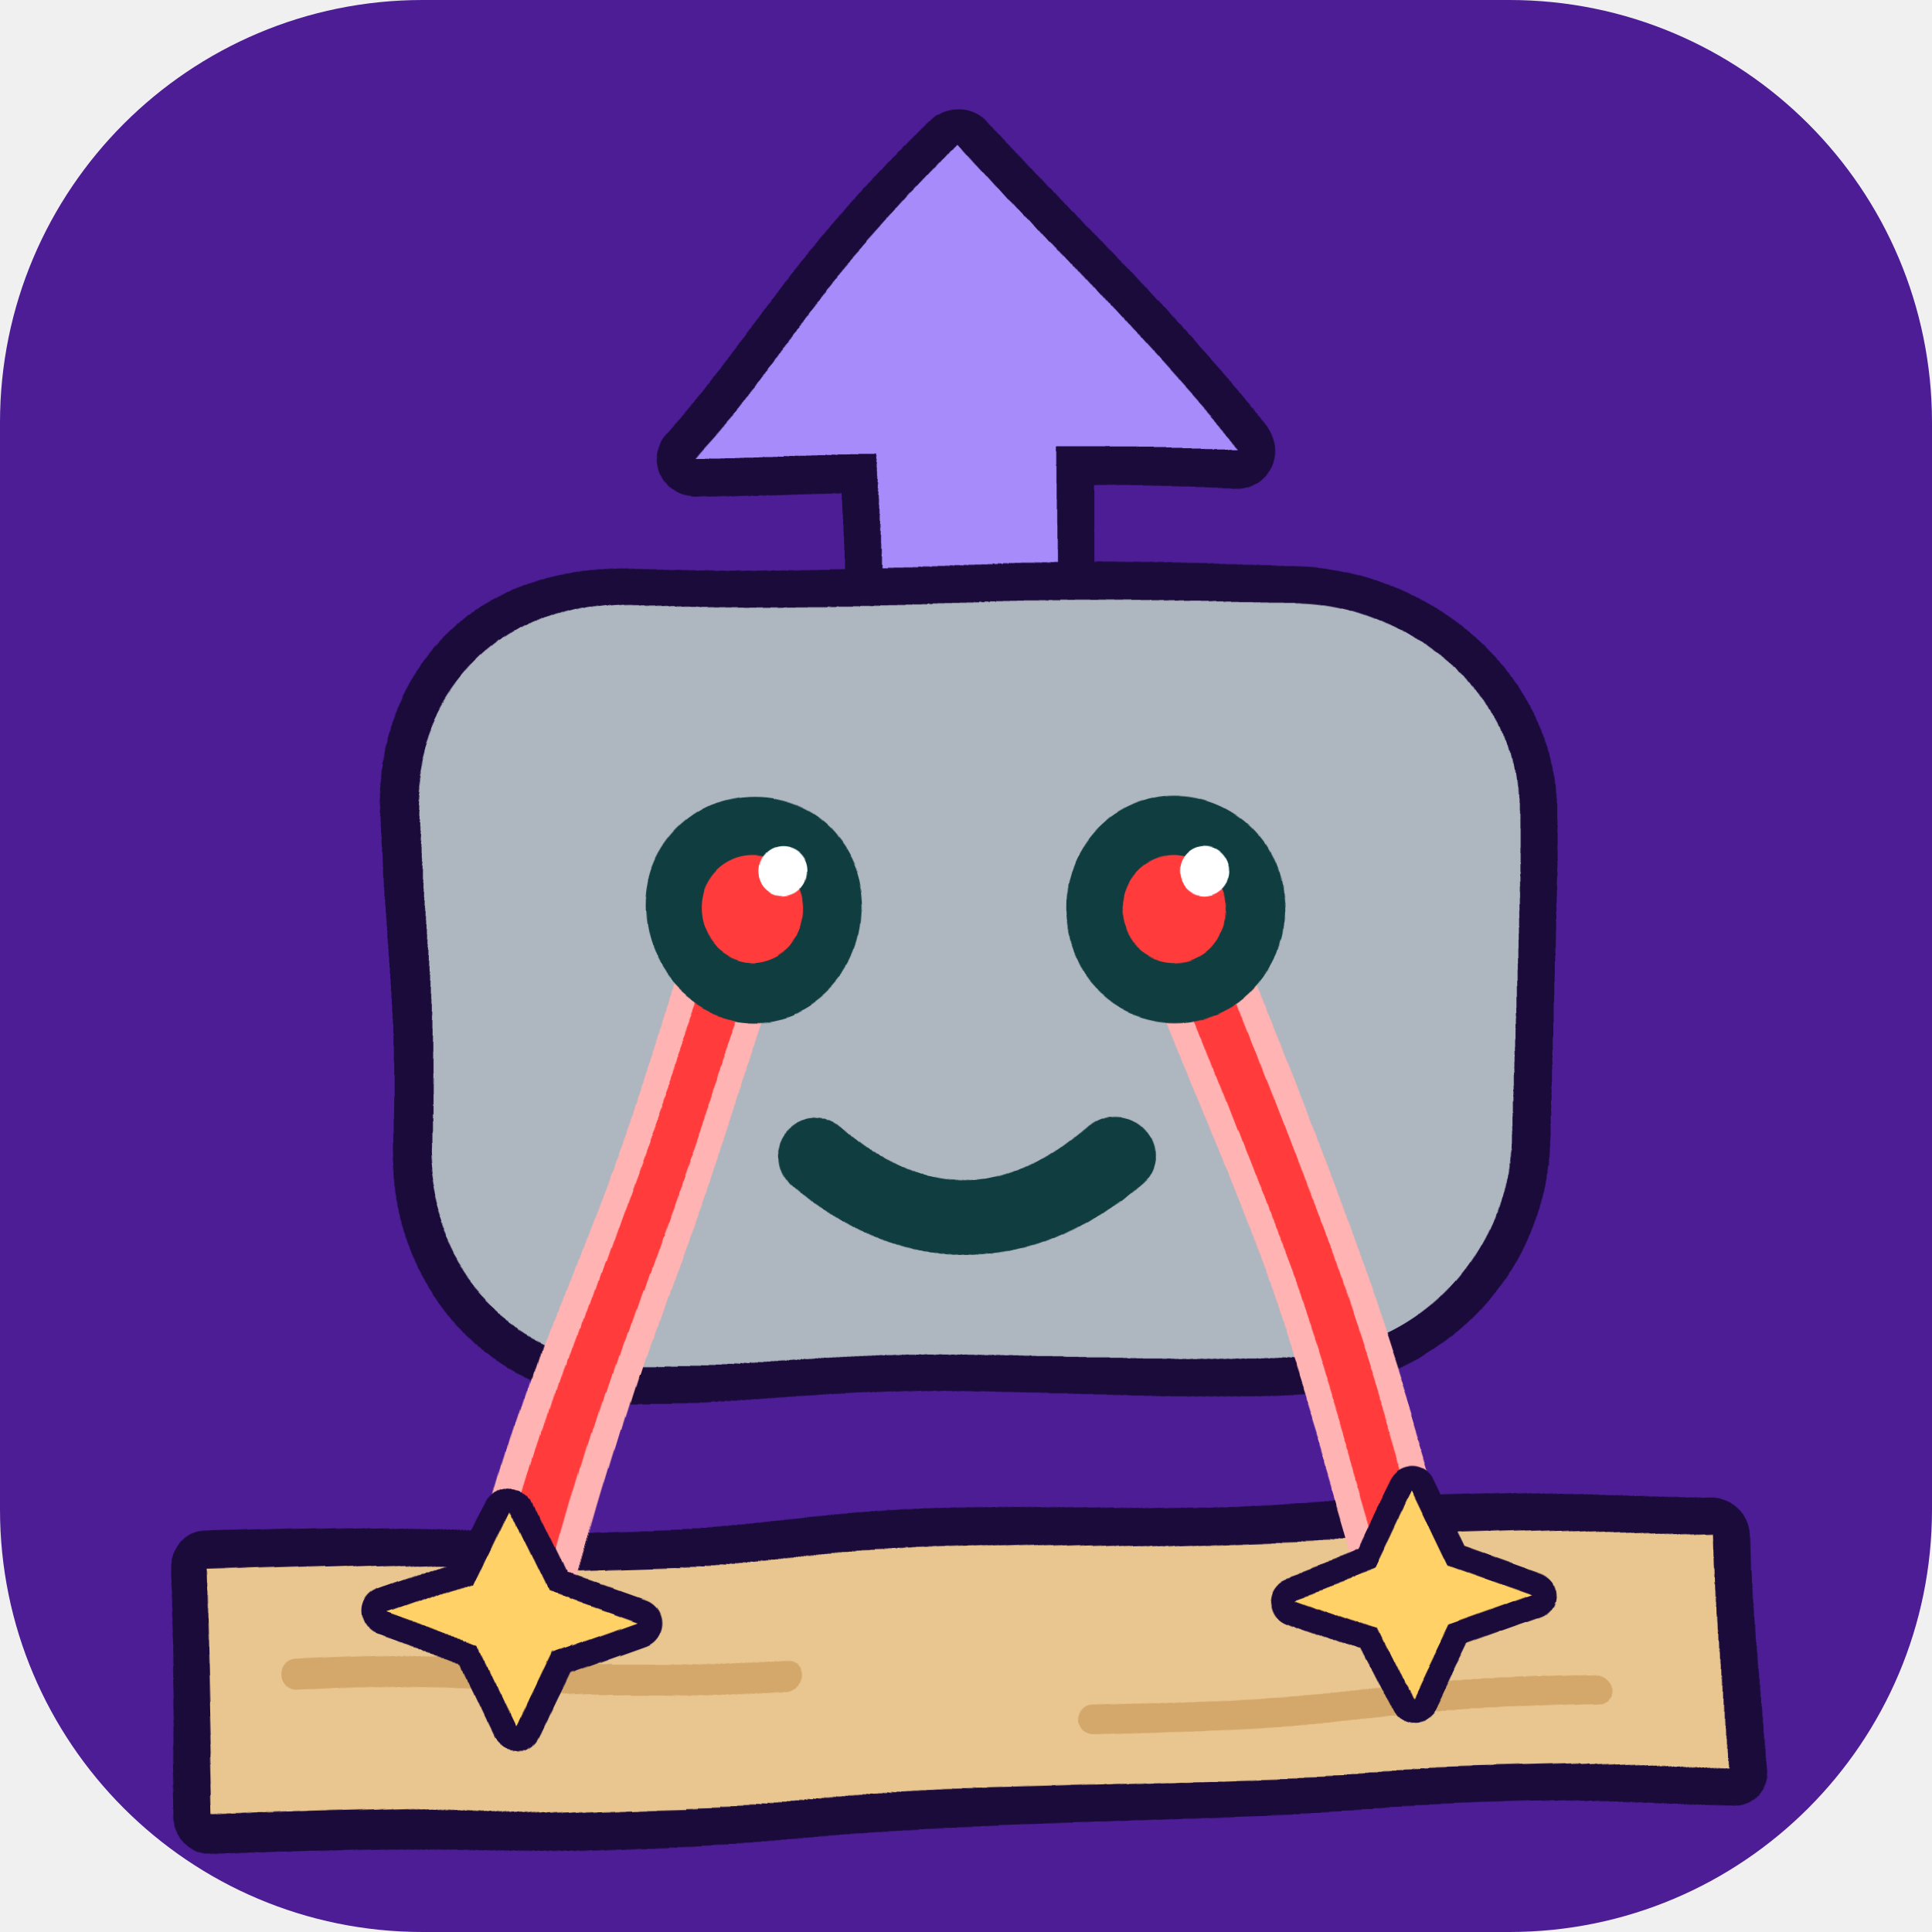
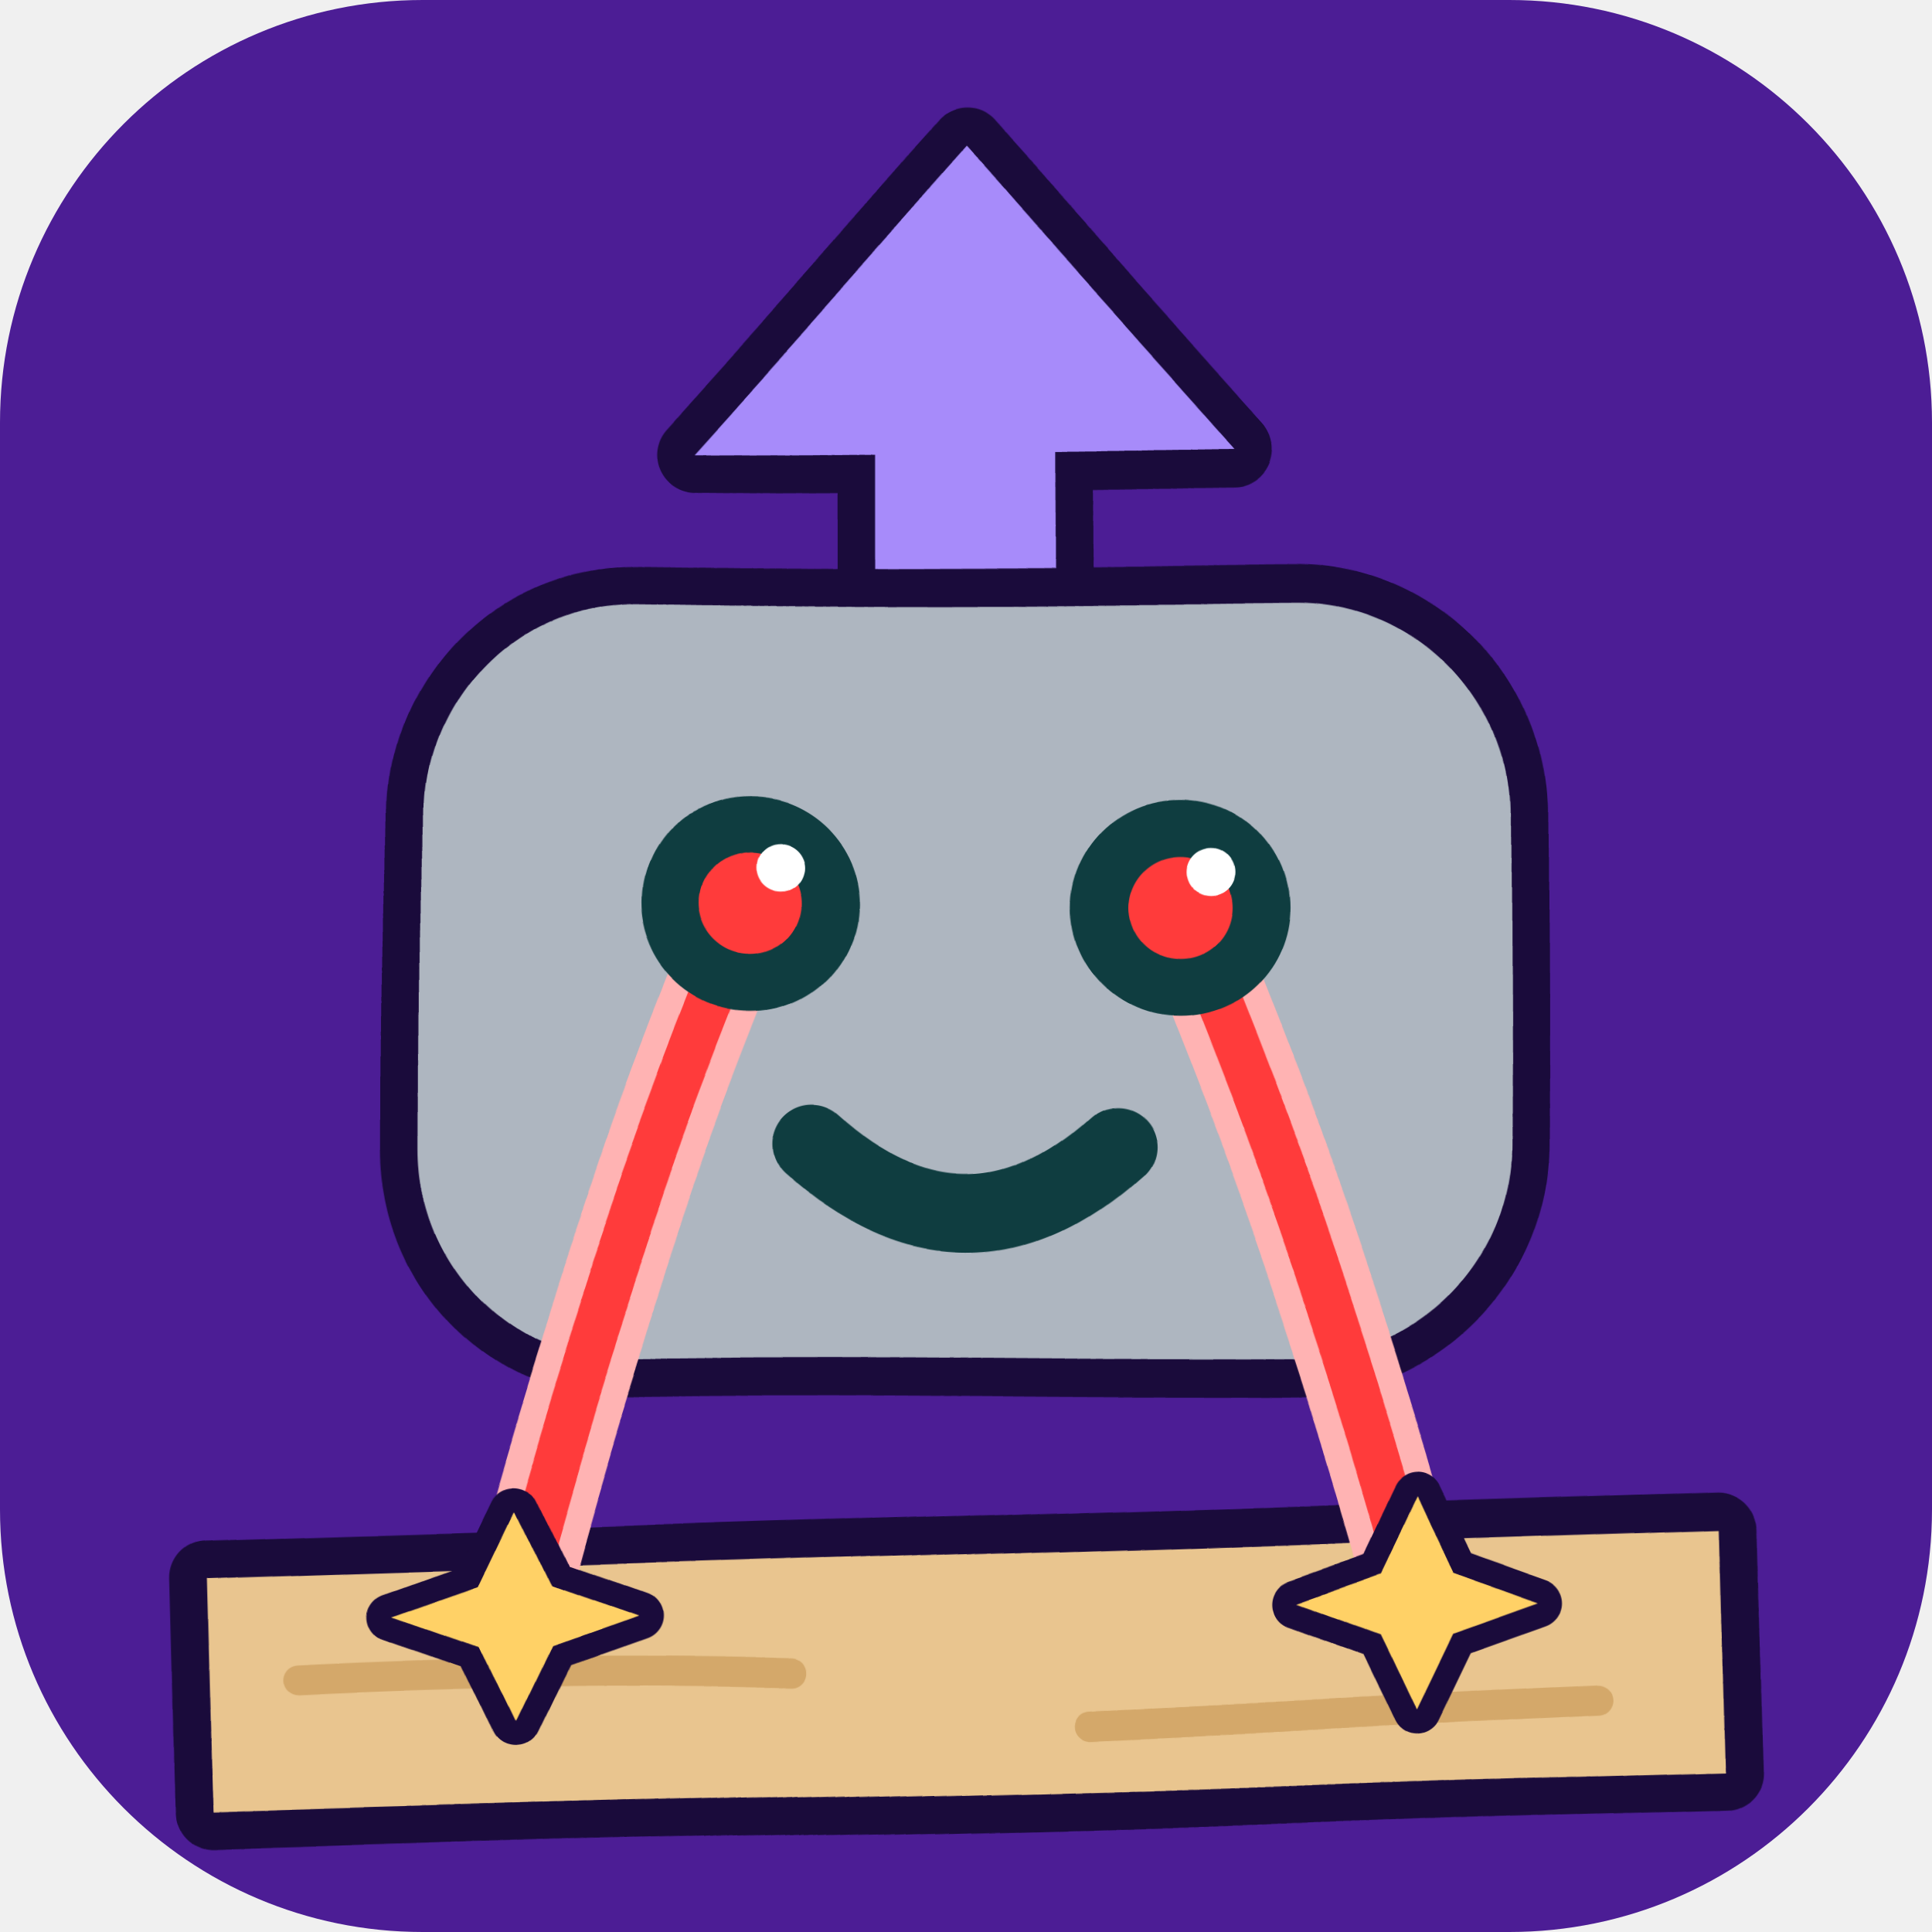
<svg xmlns="http://www.w3.org/2000/svg" viewBox="0 0 64 64" width="64" height="64">
  <defs>
    <filter id="wobble" x="-5%" y="-5%" width="110%" height="110%">
-       <feTurbulence type="fractalNoise" baseFrequency="0.07" numOctaves="1" seed="7" />
-       <feDisplacementMap in="SourceGraphic" scale="1.6" xChannelSelector="R" yChannelSelector="G" />
+       <feTurbulence type="fractalNoise" baseFrequency="0.045" numOctaves="1" seed="7" />
+       <feDisplacementMap in="SourceGraphic" scale="0.9" xChannelSelector="R" yChannelSelector="G" />
    </filter>
  </defs>
  <rect x="0" y="0" width="64" height="64" rx="14" fill="#4C1D95" />
  <g filter="url(#wobble)">
    <polygon points="32,5 23,15 41,15" fill="#1A0B3B" stroke="#1A0B3B" stroke-width="2.5" stroke-linejoin="round" />
    <rect x="29" y="14" width="6" height="7" rx="0" fill="#1A0B3B" stroke="#1A0B3B" stroke-width="2.5" stroke-linejoin="round" />
    <polygon points="32,5 23,15 41,15" fill="#A78BFA" />
    <rect x="29" y="14" width="6" height="7" rx="0" fill="#A78BFA" />
    <polygon points="7,52.2 57,50.6 57.2,58.6 7.2,60" fill="#1A0B3B" stroke="#1A0B3B" stroke-width="2.5" stroke-linejoin="round" />
    <polygon points="7,52.2 57,50.6 57.2,58.6 7.2,60" fill="#E9C58F" />
    <path d="M10 55.6 Q18 55.2 26 55.4" fill="none" stroke="#D4A86A" stroke-width="1" stroke-linecap="round" />
    <path d="M36 57 Q44 56.6 53 56.2" fill="none" stroke="#D4A86A" stroke-width="1" stroke-linecap="round" />
    <rect x="14" y="20" width="36" height="25" rx="7" fill="#1A0B3B" stroke="#1A0B3B" stroke-width="2.5" stroke-linejoin="round" />
    <rect x="14" y="20" width="36" height="25" rx="7" fill="#AEB6C0" />
    <path d="M27 38 Q32 42.5 37 38" fill="none" stroke="#0F3D40" stroke-width="2.6" stroke-linecap="round" />
    <path d="M25 30 Q20 42 17 53.5" fill="none" stroke="#FFB3B3" stroke-width="3.2" stroke-linecap="round" />
    <path d="M39 30 Q44 42 47 53" fill="none" stroke="#FFB3B3" stroke-width="3.2" stroke-linecap="round" />
    <path d="M25 30 Q20 42 17 53.5" fill="none" stroke="#FF3B3B" stroke-width="1.5" stroke-linecap="round" />
    <path d="M39 30 Q44 42 47 53" fill="none" stroke="#FF3B3B" stroke-width="1.5" stroke-linecap="round" />
    <circle cx="25" cy="30" r="3.6" fill="#0F3D40" />
    <circle cx="39" cy="30" r="3.6" fill="#0F3D40" />
    <circle cx="25" cy="30" r="1.7" fill="#FF3B3B" />
    <circle cx="39" cy="30" r="1.7" fill="#FF3B3B" />
    <circle cx="26" cy="28.8" r="0.8" fill="#FFFFFF" />
    <circle cx="40" cy="28.8" r="0.8" fill="#FFFFFF" />
    <polygon points="17,50 18.2,52.5 21,53.5 18.2,54.5 17,57 15.8,54.5 13,53.5 15.8,52.5" fill="#1A0B3B" stroke="#1A0B3B" stroke-width="1.6" stroke-linejoin="round" />
    <polygon points="47,49.5 48.2,52 51,53 48.2,54 47,56.5 45.8,54 43,53 45.8,52" fill="#1A0B3B" stroke="#1A0B3B" stroke-width="1.6" stroke-linejoin="round" />
    <polygon points="17,50 18.2,52.5 21,53.5 18.2,54.5 17,57 15.8,54.5 13,53.5 15.8,52.5" fill="#FFD166" />
    <polygon points="47,49.5 48.2,52 51,53 48.2,54 47,56.5 45.8,54 43,53 45.8,52" fill="#FFD166" />
  </g>
</svg>
